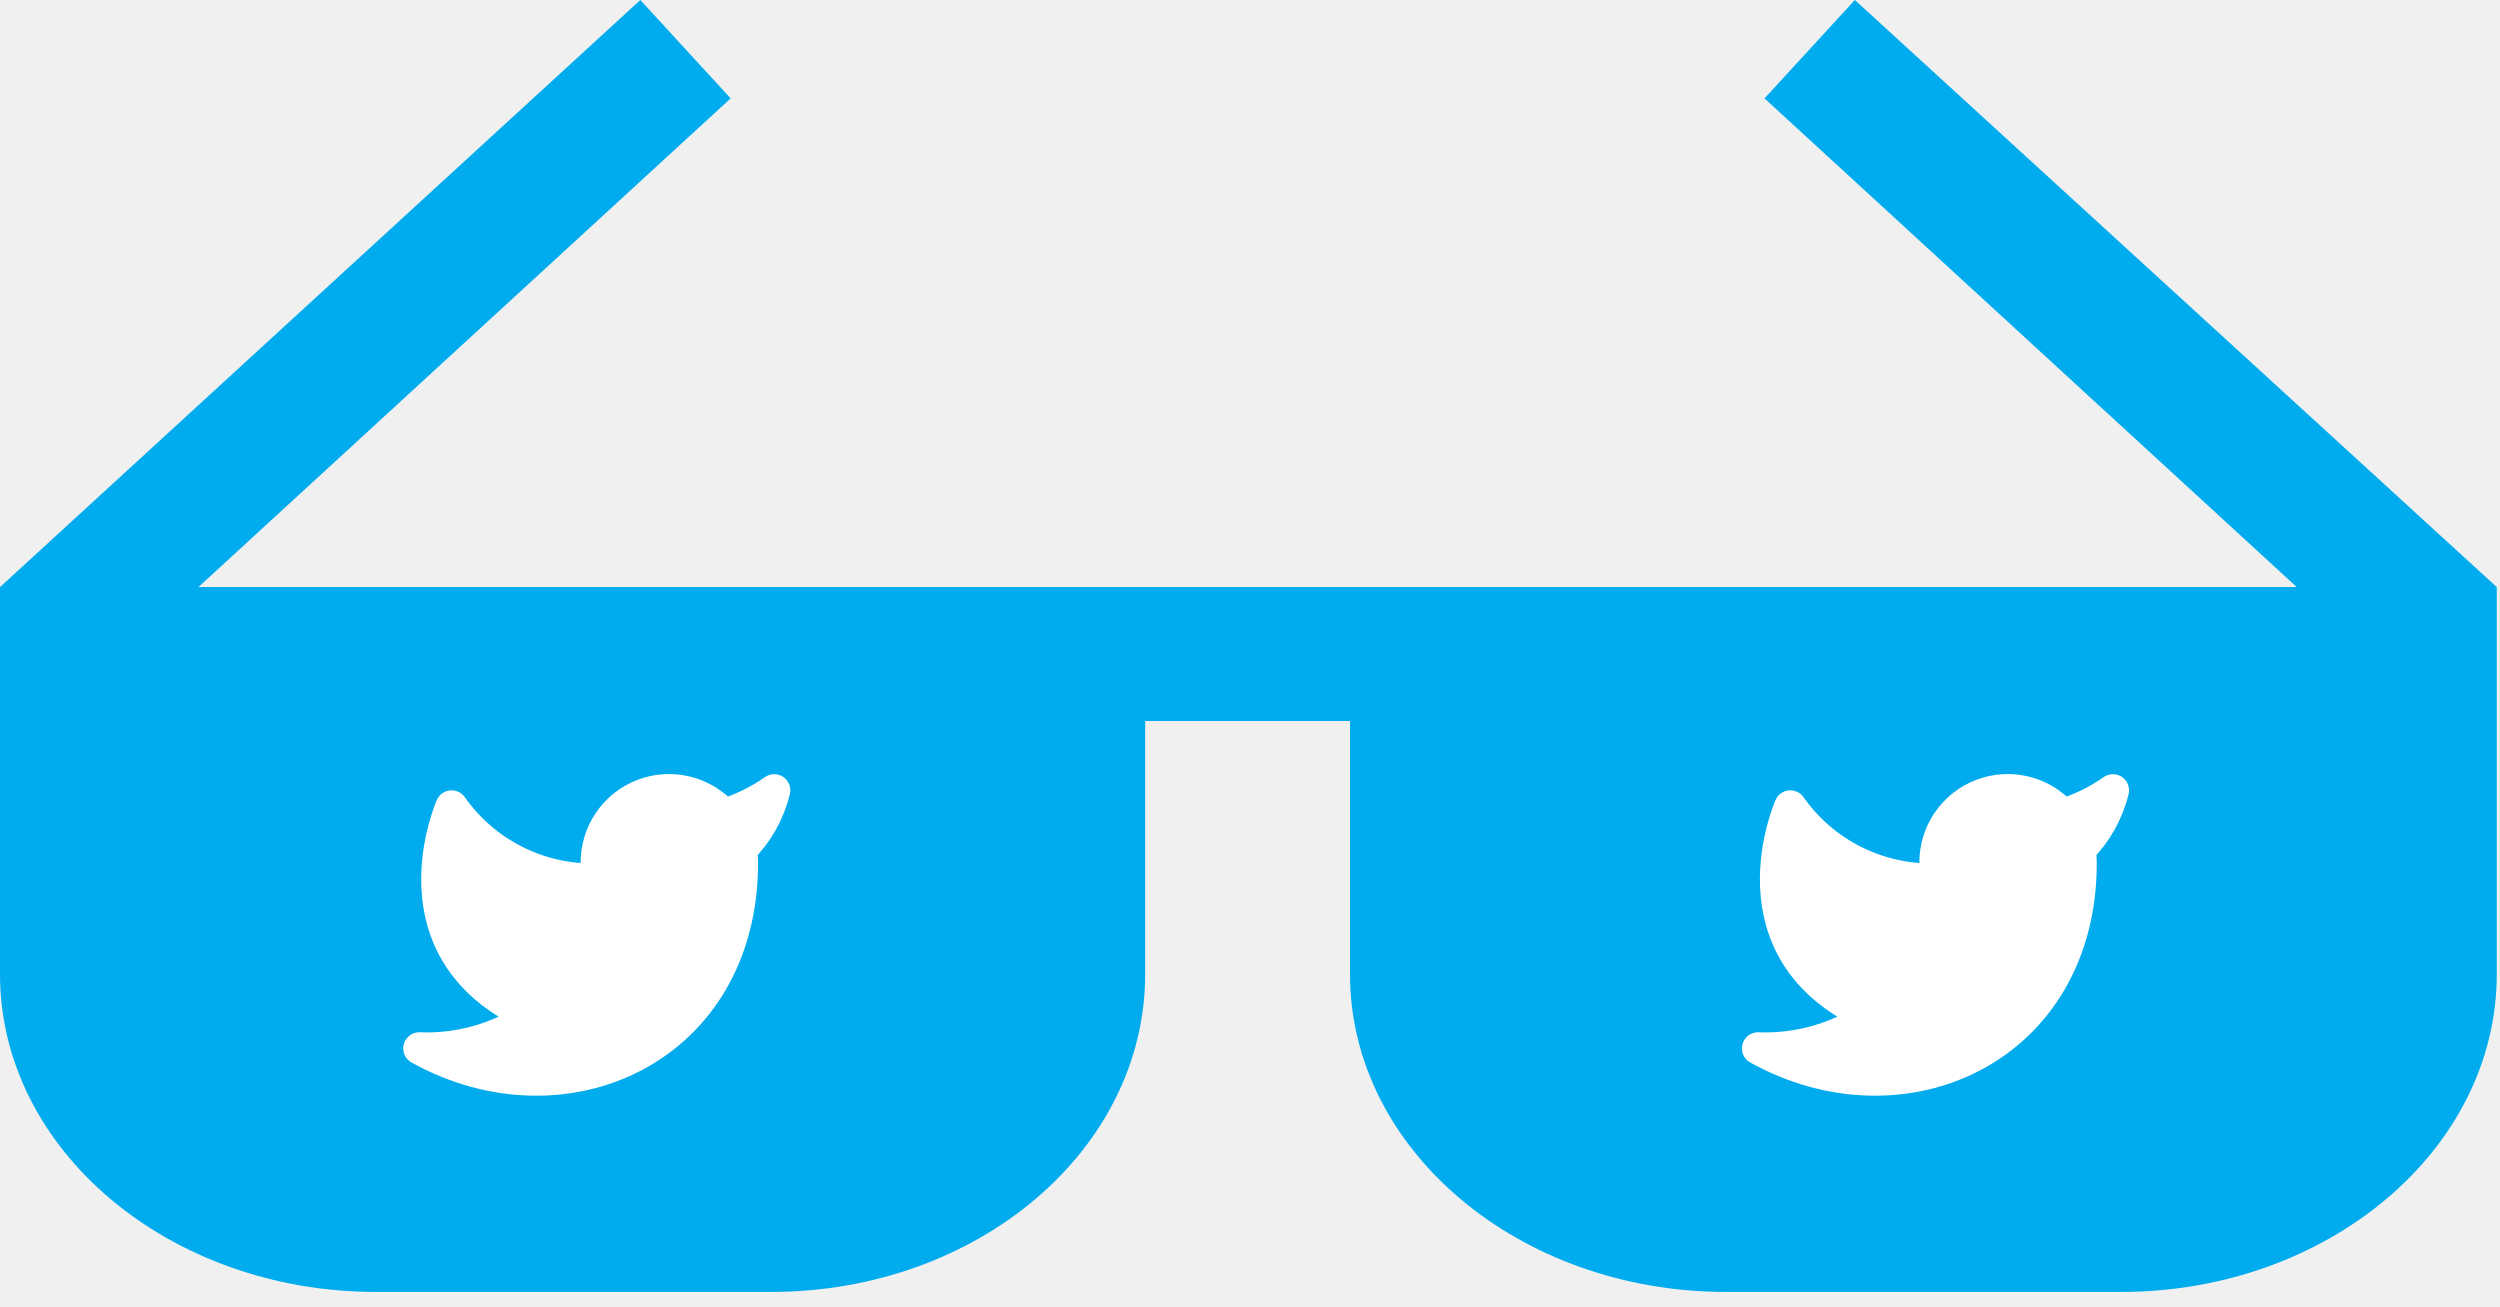
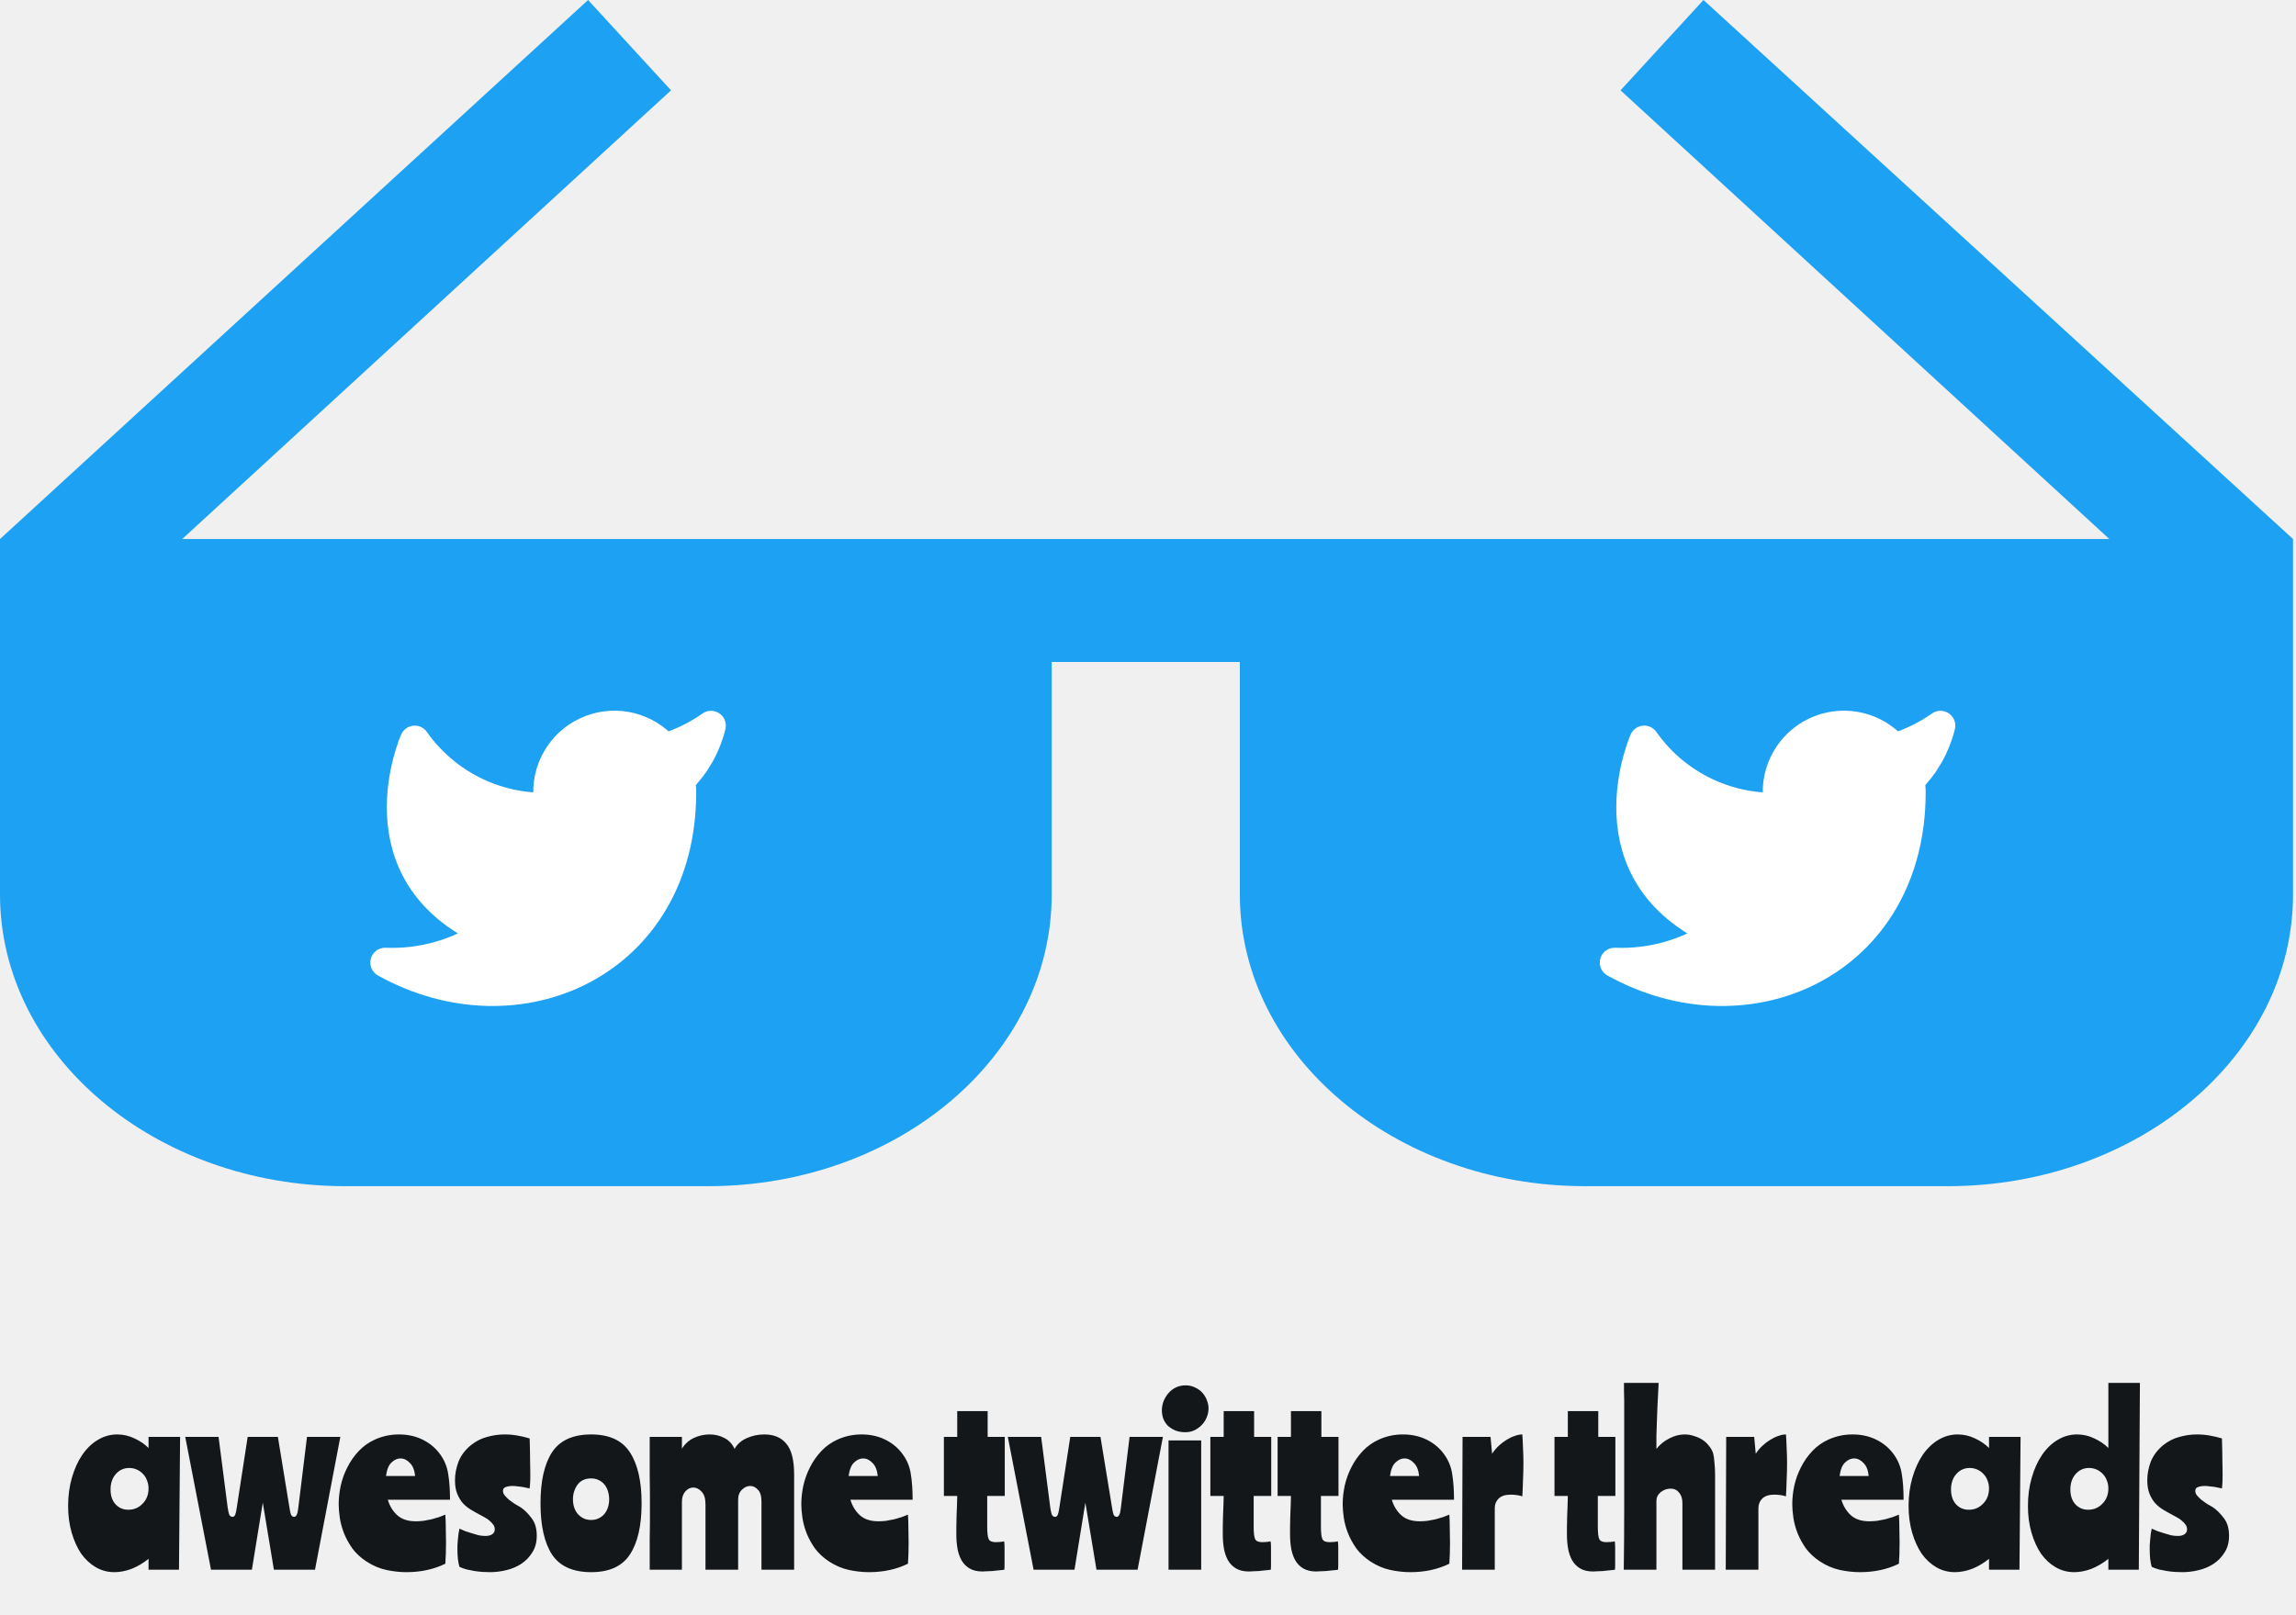
- <svg xmlns="http://www.w3.org/2000/svg" width="155" height="81" viewBox="0 0 155 81" fill="none">
-   <path d="M154.8 36.4L115 0L109.4 6.1L142.4 36.4H12.3L45.3 6.1L39.7 0L0 36.4V60.4C0 71.3 10.5 80.1 23.3 80.1H47.8C60.6 80.1 71 71.3 71 60.4V44.7H83.7V60.4C83.7 71.3 94.2 80.1 107 80.1H131.5C144.3 80.1 154.8 71.3 154.8 60.4V36.4Z" fill="#00ACEE" />
+ <svg xmlns="http://www.w3.org/2000/svg" width="155" height="109" viewBox="0 0 155 109" fill="none">
+   <path d="M12.083 106H10.028V105.265C9.668 105.555 9.288 105.78 8.888 105.94C8.488 106.09 8.098 106.165 7.718 106.165C7.268 106.165 6.853 106.055 6.473 105.835C6.093 105.615 5.763 105.31 5.483 104.92C5.213 104.52 4.998 104.045 4.838 103.495C4.678 102.945 4.598 102.345 4.598 101.695C4.598 101.015 4.683 100.38 4.853 99.79C5.023 99.2 5.253 98.69 5.543 98.26C5.843 97.82 6.193 97.48 6.593 97.24C7.003 96.99 7.443 96.865 7.913 96.865C8.323 96.865 8.713 96.955 9.083 97.135C9.453 97.305 9.768 97.52 10.028 97.78V97.03H12.158L12.083 106ZM7.463 100.585C7.463 100.995 7.573 101.325 7.793 101.575C8.023 101.825 8.313 101.95 8.663 101.95C9.043 101.95 9.363 101.815 9.623 101.545C9.893 101.275 10.028 100.93 10.028 100.51C10.028 100.32 9.993 100.14 9.923 99.97C9.863 99.8 9.773 99.655 9.653 99.535C9.533 99.405 9.393 99.305 9.233 99.235C9.073 99.165 8.903 99.13 8.723 99.13C8.363 99.13 8.063 99.265 7.823 99.535C7.583 99.805 7.463 100.155 7.463 100.585ZM22.975 97.03L21.265 106H18.49L17.74 101.47L17.005 106H14.245L12.505 97.03H14.755L15.37 101.8C15.4 102.01 15.435 102.17 15.475 102.28C15.525 102.38 15.6 102.43 15.7 102.43C15.78 102.43 15.84 102.38 15.88 102.28C15.92 102.18 15.955 102.02 15.985 101.8L16.72 97.03H18.76L19.54 101.8C19.57 102.01 19.605 102.17 19.645 102.28C19.695 102.38 19.765 102.43 19.855 102.43C20.005 102.43 20.1 102.22 20.14 101.8L20.725 97.03H22.975ZM26.18 101.275C26.309 101.705 26.524 102.055 26.825 102.325C27.125 102.595 27.54 102.73 28.07 102.73C28.23 102.73 28.399 102.72 28.579 102.7C28.77 102.67 28.954 102.635 29.134 102.595C29.314 102.545 29.485 102.495 29.645 102.445C29.805 102.385 29.945 102.33 30.064 102.28C30.084 102.57 30.095 102.88 30.095 103.21C30.105 103.53 30.11 103.85 30.11 104.17C30.11 104.7 30.095 105.175 30.064 105.595C29.285 105.975 28.41 106.165 27.439 106.165C26.989 106.165 26.535 106.115 26.075 106.015C25.614 105.915 25.169 105.725 24.739 105.445C24.36 105.195 24.044 104.905 23.794 104.575C23.555 104.235 23.364 103.89 23.224 103.54C23.084 103.18 22.989 102.83 22.939 102.49C22.89 102.15 22.864 101.845 22.864 101.575C22.864 101.175 22.91 100.76 23 100.33C23.099 99.89 23.25 99.475 23.45 99.085C23.649 98.685 23.904 98.32 24.215 97.99C24.524 97.66 24.89 97.4 25.309 97.21C25.82 96.98 26.36 96.865 26.93 96.865C27.529 96.865 28.07 96.985 28.549 97.225C29.029 97.465 29.419 97.795 29.72 98.215C30.009 98.615 30.189 99.06 30.259 99.55C30.34 100.04 30.38 100.615 30.38 101.275H26.18ZM27.035 98.485C26.825 98.485 26.625 98.575 26.434 98.755C26.244 98.925 26.119 99.23 26.059 99.67H28.024C27.985 99.27 27.864 98.975 27.665 98.785C27.474 98.585 27.265 98.485 27.035 98.485ZM31.796 97.585C32.136 97.315 32.501 97.13 32.891 97.03C33.281 96.92 33.676 96.865 34.076 96.865C34.366 96.865 34.651 96.89 34.931 96.94C35.221 96.99 35.496 97.055 35.756 97.135C35.776 97.745 35.786 98.245 35.786 98.635C35.796 99.015 35.801 99.31 35.801 99.52C35.801 99.82 35.796 100.035 35.786 100.165C35.776 100.285 35.766 100.4 35.756 100.51C35.736 100.51 35.686 100.5 35.606 100.48C35.526 100.46 35.431 100.44 35.321 100.42C35.211 100.4 35.091 100.385 34.961 100.375C34.841 100.355 34.721 100.345 34.601 100.345C34.421 100.345 34.266 100.37 34.136 100.42C34.016 100.46 33.956 100.545 33.956 100.675C33.956 100.785 33.996 100.89 34.076 100.99C34.156 101.08 34.251 101.175 34.361 101.275C34.481 101.365 34.606 101.455 34.736 101.545C34.876 101.625 35.006 101.7 35.126 101.77C35.396 101.95 35.646 102.195 35.876 102.505C36.116 102.805 36.236 103.205 36.236 103.705C36.236 104.145 36.136 104.52 35.936 104.83C35.746 105.14 35.501 105.395 35.201 105.595C34.901 105.795 34.561 105.94 34.181 106.03C33.811 106.12 33.446 106.165 33.086 106.165C32.946 106.165 32.786 106.16 32.606 106.15C32.426 106.14 32.241 106.12 32.051 106.09C31.871 106.06 31.691 106.025 31.511 105.985C31.331 105.935 31.166 105.875 31.016 105.805C30.966 105.635 30.931 105.455 30.911 105.265C30.891 105.065 30.881 104.87 30.881 104.68C30.881 104.59 30.881 104.48 30.881 104.35C30.891 104.22 30.901 104.09 30.911 103.96C30.921 103.82 30.936 103.685 30.956 103.555C30.976 103.425 30.996 103.315 31.016 103.225C31.126 103.275 31.251 103.33 31.391 103.39C31.541 103.44 31.696 103.49 31.856 103.54C32.016 103.59 32.171 103.635 32.321 103.675C32.481 103.705 32.631 103.72 32.771 103.72C32.971 103.72 33.126 103.68 33.236 103.6C33.346 103.52 33.401 103.41 33.401 103.27C33.401 103.15 33.366 103.045 33.296 102.955C33.226 102.855 33.141 102.765 33.041 102.685C32.941 102.595 32.831 102.52 32.711 102.46C32.591 102.39 32.481 102.33 32.381 102.28C32.191 102.18 31.996 102.07 31.796 101.95C31.596 101.83 31.416 101.685 31.256 101.515C31.096 101.335 30.966 101.12 30.866 100.87C30.766 100.62 30.716 100.315 30.716 99.955C30.716 99.535 30.796 99.115 30.956 98.695C31.126 98.275 31.406 97.905 31.796 97.585ZM39.909 96.865C41.129 96.865 41.999 97.265 42.519 98.065C43.049 98.865 43.314 100.015 43.314 101.515C43.314 103.025 43.049 104.18 42.519 104.98C41.999 105.77 41.129 106.165 39.909 106.165C38.679 106.165 37.799 105.77 37.269 104.98C36.749 104.18 36.489 103.025 36.489 101.515C36.489 100.015 36.749 98.865 37.269 98.065C37.799 97.265 38.679 96.865 39.909 96.865ZM39.909 102.64C40.109 102.64 40.284 102.6 40.434 102.52C40.594 102.44 40.724 102.335 40.824 102.205C40.924 102.075 40.999 101.93 41.049 101.77C41.099 101.6 41.124 101.425 41.124 101.245C41.124 101.065 41.099 100.89 41.049 100.72C40.999 100.55 40.924 100.4 40.824 100.27C40.724 100.14 40.594 100.035 40.434 99.955C40.284 99.875 40.109 99.835 39.909 99.835C39.499 99.835 39.189 99.98 38.979 100.27C38.779 100.56 38.679 100.885 38.679 101.245C38.679 101.425 38.704 101.6 38.754 101.77C38.804 101.93 38.879 102.075 38.979 102.205C39.089 102.335 39.219 102.44 39.369 102.52C39.519 102.6 39.699 102.64 39.909 102.64ZM46.036 97.03V97.825C46.236 97.505 46.501 97.265 46.831 97.105C47.171 96.945 47.531 96.865 47.911 96.865C48.271 96.865 48.601 96.945 48.901 97.105C49.201 97.255 49.431 97.5 49.591 97.84C49.771 97.52 50.041 97.28 50.401 97.12C50.771 96.95 51.171 96.865 51.601 96.865C52.251 96.865 52.746 97.075 53.086 97.495C53.436 97.905 53.611 98.6 53.611 99.58V106H51.406V101.395C51.406 101.025 51.326 100.76 51.166 100.6C51.016 100.43 50.841 100.345 50.641 100.345C50.441 100.345 50.256 100.43 50.086 100.6C49.916 100.76 49.831 100.985 49.831 101.275V106H47.626V101.575C47.626 101.185 47.536 100.9 47.356 100.72C47.186 100.54 47.001 100.45 46.801 100.45C46.601 100.45 46.421 100.54 46.261 100.72C46.111 100.89 46.036 101.12 46.036 101.41V106H43.861C43.861 105.7 43.861 105.365 43.861 104.995C43.861 104.625 43.861 104.25 43.861 103.87C43.871 103.49 43.876 103.13 43.876 102.79C43.876 102.44 43.876 102.135 43.876 101.875C43.876 101.625 43.876 101.305 43.876 100.915C43.876 100.515 43.871 100.09 43.861 99.64C43.861 99.19 43.861 98.74 43.861 98.29C43.861 97.83 43.861 97.41 43.861 97.03H46.036ZM57.41 101.275C57.54 101.705 57.755 102.055 58.055 102.325C58.355 102.595 58.77 102.73 59.3 102.73C59.46 102.73 59.63 102.72 59.81 102.7C60 102.67 60.185 102.635 60.365 102.595C60.545 102.545 60.715 102.495 60.875 102.445C61.035 102.385 61.175 102.33 61.295 102.28C61.315 102.57 61.325 102.88 61.325 103.21C61.335 103.53 61.34 103.85 61.34 104.17C61.34 104.7 61.325 105.175 61.295 105.595C60.515 105.975 59.64 106.165 58.67 106.165C58.22 106.165 57.765 106.115 57.305 106.015C56.845 105.915 56.4 105.725 55.97 105.445C55.59 105.195 55.275 104.905 55.025 104.575C54.785 104.235 54.595 103.89 54.455 103.54C54.315 103.18 54.22 102.83 54.17 102.49C54.12 102.15 54.095 101.845 54.095 101.575C54.095 101.175 54.14 100.76 54.23 100.33C54.33 99.89 54.48 99.475 54.68 99.085C54.88 98.685 55.135 98.32 55.445 97.99C55.755 97.66 56.12 97.4 56.54 97.21C57.05 96.98 57.59 96.865 58.16 96.865C58.76 96.865 59.3 96.985 59.78 97.225C60.26 97.465 60.65 97.795 60.95 98.215C61.24 98.615 61.42 99.06 61.49 99.55C61.57 100.04 61.61 100.615 61.61 101.275H57.41ZM58.265 98.485C58.055 98.485 57.855 98.575 57.665 98.755C57.475 98.925 57.35 99.23 57.29 99.67H59.255C59.215 99.27 59.095 98.975 58.895 98.785C58.705 98.585 58.495 98.485 58.265 98.485ZM64.621 95.29H66.676V97.03H67.831V101.02H66.646V103.12C66.646 103.53 66.681 103.805 66.751 103.945C66.821 104.075 66.981 104.14 67.231 104.14C67.301 104.14 67.396 104.135 67.516 104.125C67.636 104.115 67.726 104.1 67.786 104.08C67.806 104.15 67.816 104.295 67.816 104.515C67.816 104.725 67.816 104.94 67.816 105.16C67.816 105.35 67.816 105.525 67.816 105.685C67.816 105.835 67.811 105.94 67.801 106C67.681 106.02 67.546 106.035 67.396 106.045C67.256 106.065 67.116 106.08 66.976 106.09C66.846 106.1 66.721 106.105 66.601 106.105C66.491 106.115 66.401 106.12 66.331 106.12C65.971 106.12 65.676 106.05 65.446 105.91C65.216 105.77 65.036 105.585 64.906 105.355C64.776 105.115 64.686 104.85 64.636 104.56C64.586 104.26 64.561 103.955 64.561 103.645C64.561 103.525 64.561 103.35 64.561 103.12C64.571 102.88 64.576 102.63 64.576 102.37C64.586 102.11 64.596 101.86 64.606 101.62C64.616 101.37 64.621 101.17 64.621 101.02H63.721V97.03H64.621V95.29ZM78.507 97.03L76.797 106H74.022L73.272 101.47L72.537 106H69.777L68.037 97.03H70.287L70.902 101.8C70.932 102.01 70.967 102.17 71.007 102.28C71.057 102.38 71.132 102.43 71.232 102.43C71.312 102.43 71.372 102.38 71.412 102.28C71.452 102.18 71.487 102.02 71.517 101.8L72.252 97.03H74.292L75.072 101.8C75.102 102.01 75.137 102.17 75.177 102.28C75.227 102.38 75.297 102.43 75.387 102.43C75.537 102.43 75.632 102.22 75.672 101.8L76.257 97.03H78.507ZM78.886 97.27H81.091V106H78.886V97.27ZM80.041 93.55C80.281 93.55 80.496 93.6 80.686 93.7C80.886 93.79 81.051 93.91 81.181 94.06C81.311 94.21 81.411 94.38 81.481 94.57C81.551 94.75 81.586 94.925 81.586 95.095C81.586 95.325 81.541 95.54 81.451 95.74C81.371 95.93 81.256 96.1 81.106 96.25C80.966 96.39 80.801 96.505 80.611 96.595C80.431 96.675 80.236 96.715 80.026 96.715C79.766 96.715 79.536 96.675 79.336 96.595C79.136 96.505 78.966 96.395 78.826 96.265C78.696 96.125 78.596 95.965 78.526 95.785C78.466 95.605 78.436 95.42 78.436 95.23C78.436 95.04 78.471 94.845 78.541 94.645C78.621 94.445 78.726 94.265 78.856 94.105C78.996 93.935 79.166 93.8 79.366 93.7C79.566 93.6 79.791 93.55 80.041 93.55ZM82.609 95.29H84.664V97.03H85.819V101.02H84.634V103.12C84.634 103.53 84.669 103.805 84.739 103.945C84.809 104.075 84.969 104.14 85.219 104.14C85.289 104.14 85.384 104.135 85.504 104.125C85.624 104.115 85.714 104.1 85.774 104.08C85.794 104.15 85.804 104.295 85.804 104.515C85.804 104.725 85.804 104.94 85.804 105.16C85.804 105.35 85.804 105.525 85.804 105.685C85.804 105.835 85.799 105.94 85.789 106C85.669 106.02 85.534 106.035 85.384 106.045C85.244 106.065 85.104 106.08 84.964 106.09C84.834 106.1 84.709 106.105 84.589 106.105C84.479 106.115 84.389 106.12 84.319 106.12C83.959 106.12 83.664 106.05 83.434 105.91C83.204 105.77 83.024 105.585 82.894 105.355C82.764 105.115 82.674 104.85 82.624 104.56C82.574 104.26 82.549 103.955 82.549 103.645C82.549 103.525 82.549 103.35 82.549 103.12C82.559 102.88 82.564 102.63 82.564 102.37C82.574 102.11 82.584 101.86 82.594 101.62C82.604 101.37 82.609 101.17 82.609 101.02H81.709V97.03H82.609V95.29ZM87.15 95.29H89.205V97.03H90.36V101.02H89.175V103.12C89.175 103.53 89.21 103.805 89.28 103.945C89.35 104.075 89.51 104.14 89.76 104.14C89.83 104.14 89.925 104.135 90.045 104.125C90.165 104.115 90.255 104.1 90.315 104.08C90.335 104.15 90.345 104.295 90.345 104.515C90.345 104.725 90.345 104.94 90.345 105.16C90.345 105.35 90.345 105.525 90.345 105.685C90.345 105.835 90.34 105.94 90.33 106C90.21 106.02 90.075 106.035 89.925 106.045C89.785 106.065 89.645 106.08 89.505 106.09C89.375 106.1 89.25 106.105 89.13 106.105C89.02 106.115 88.93 106.12 88.86 106.12C88.5 106.12 88.205 106.05 87.975 105.91C87.745 105.77 87.565 105.585 87.435 105.355C87.305 105.115 87.215 104.85 87.165 104.56C87.115 104.26 87.09 103.955 87.09 103.645C87.09 103.525 87.09 103.35 87.09 103.12C87.1 102.88 87.105 102.63 87.105 102.37C87.115 102.11 87.125 101.86 87.135 101.62C87.145 101.37 87.15 101.17 87.15 101.02H86.25V97.03H87.15V95.29ZM93.958 101.275C94.088 101.705 94.303 102.055 94.603 102.325C94.903 102.595 95.318 102.73 95.848 102.73C96.008 102.73 96.178 102.72 96.358 102.7C96.548 102.67 96.733 102.635 96.913 102.595C97.093 102.545 97.263 102.495 97.423 102.445C97.583 102.385 97.723 102.33 97.843 102.28C97.863 102.57 97.873 102.88 97.873 103.21C97.883 103.53 97.888 103.85 97.888 104.17C97.888 104.7 97.873 105.175 97.843 105.595C97.063 105.975 96.188 106.165 95.218 106.165C94.768 106.165 94.313 106.115 93.853 106.015C93.393 105.915 92.948 105.725 92.518 105.445C92.138 105.195 91.823 104.905 91.573 104.575C91.333 104.235 91.143 103.89 91.003 103.54C90.863 103.18 90.768 102.83 90.718 102.49C90.668 102.15 90.643 101.845 90.643 101.575C90.643 101.175 90.688 100.76 90.778 100.33C90.878 99.89 91.028 99.475 91.228 99.085C91.428 98.685 91.683 98.32 91.993 97.99C92.303 97.66 92.668 97.4 93.088 97.21C93.598 96.98 94.138 96.865 94.708 96.865C95.308 96.865 95.848 96.985 96.328 97.225C96.808 97.465 97.198 97.795 97.498 98.215C97.788 98.615 97.968 99.06 98.038 99.55C98.118 100.04 98.158 100.615 98.158 101.275H93.958ZM94.813 98.485C94.603 98.485 94.403 98.575 94.213 98.755C94.023 98.925 93.898 99.23 93.838 99.67H95.803C95.763 99.27 95.643 98.975 95.443 98.785C95.253 98.585 95.043 98.485 94.813 98.485ZM100.625 97.03L100.73 98.17C100.85 97.98 100.995 97.805 101.165 97.645C101.335 97.485 101.51 97.35 101.69 97.24C101.88 97.12 102.065 97.03 102.245 96.97C102.435 96.9 102.61 96.865 102.77 96.865C102.79 97.125 102.805 97.425 102.815 97.765C102.835 98.095 102.845 98.435 102.845 98.785C102.845 99.185 102.835 99.58 102.815 99.97C102.805 100.36 102.79 100.72 102.77 101.05C102.68 101.01 102.555 100.98 102.395 100.96C102.235 100.94 102.1 100.93 101.99 100.93C101.62 100.93 101.345 101.02 101.165 101.2C100.995 101.37 100.91 101.585 100.91 101.845V106H98.705C98.715 104.38 98.72 102.845 98.72 101.395C98.73 99.935 98.735 98.48 98.735 97.03H100.625ZM105.842 95.29H107.897V97.03H109.052V101.02H107.867V103.12C107.867 103.53 107.902 103.805 107.972 103.945C108.042 104.075 108.202 104.14 108.452 104.14C108.522 104.14 108.617 104.135 108.737 104.125C108.857 104.115 108.947 104.1 109.007 104.08C109.027 104.15 109.037 104.295 109.037 104.515C109.037 104.725 109.037 104.94 109.037 105.16C109.037 105.35 109.037 105.525 109.037 105.685C109.037 105.835 109.032 105.94 109.022 106C108.902 106.02 108.767 106.035 108.617 106.045C108.477 106.065 108.337 106.08 108.197 106.09C108.067 106.1 107.942 106.105 107.822 106.105C107.712 106.115 107.622 106.12 107.552 106.12C107.192 106.12 106.897 106.05 106.667 105.91C106.437 105.77 106.257 105.585 106.127 105.355C105.997 105.115 105.907 104.85 105.857 104.56C105.807 104.26 105.782 103.955 105.782 103.645C105.782 103.525 105.782 103.35 105.782 103.12C105.792 102.88 105.797 102.63 105.797 102.37C105.807 102.11 105.817 101.86 105.827 101.62C105.837 101.37 105.842 101.17 105.842 101.02H104.942V97.03H105.842V95.29ZM111.973 93.385C111.943 93.945 111.918 94.435 111.898 94.855C111.878 95.265 111.863 95.645 111.853 95.995C111.843 96.335 111.833 96.655 111.823 96.955C111.823 97.245 111.823 97.54 111.823 97.84C112.063 97.54 112.353 97.305 112.693 97.135C113.033 96.955 113.378 96.865 113.728 96.865C113.948 96.865 114.158 96.9 114.358 96.97C114.568 97.03 114.758 97.115 114.928 97.225C115.098 97.335 115.243 97.47 115.363 97.63C115.493 97.78 115.588 97.945 115.648 98.125C115.688 98.265 115.718 98.47 115.738 98.74C115.768 99 115.783 99.285 115.783 99.595V106H113.578V101.5C113.578 101.2 113.503 100.965 113.353 100.795C113.213 100.615 113.023 100.525 112.783 100.525C112.533 100.525 112.308 100.605 112.108 100.765C111.918 100.925 111.823 101.12 111.823 101.35V106H109.618C109.638 104.67 109.648 103.25 109.648 101.74C109.648 100.22 109.648 98.59 109.648 96.85C109.648 96.31 109.648 95.86 109.648 95.5C109.648 95.13 109.648 94.82 109.648 94.57C109.648 94.32 109.643 94.105 109.633 93.925C109.633 93.745 109.633 93.565 109.633 93.385H111.973ZM118.423 97.03L118.528 98.17C118.648 97.98 118.793 97.805 118.963 97.645C119.133 97.485 119.308 97.35 119.488 97.24C119.678 97.12 119.863 97.03 120.043 96.97C120.233 96.9 120.408 96.865 120.568 96.865C120.588 97.125 120.603 97.425 120.613 97.765C120.633 98.095 120.643 98.435 120.643 98.785C120.643 99.185 120.633 99.58 120.613 99.97C120.603 100.36 120.588 100.72 120.568 101.05C120.478 101.01 120.353 100.98 120.193 100.96C120.033 100.94 119.898 100.93 119.788 100.93C119.418 100.93 119.143 101.02 118.963 101.2C118.793 101.37 118.708 101.585 118.708 101.845V106H116.503C116.513 104.38 116.518 102.845 116.518 101.395C116.528 99.935 116.533 98.48 116.533 97.03H118.423ZM124.309 101.275C124.439 101.705 124.654 102.055 124.954 102.325C125.254 102.595 125.669 102.73 126.199 102.73C126.359 102.73 126.529 102.72 126.709 102.7C126.899 102.67 127.084 102.635 127.264 102.595C127.444 102.545 127.614 102.495 127.774 102.445C127.934 102.385 128.074 102.33 128.194 102.28C128.214 102.57 128.224 102.88 128.224 103.21C128.234 103.53 128.239 103.85 128.239 104.17C128.239 104.7 128.224 105.175 128.194 105.595C127.414 105.975 126.539 106.165 125.569 106.165C125.119 106.165 124.664 106.115 124.204 106.015C123.744 105.915 123.299 105.725 122.869 105.445C122.489 105.195 122.174 104.905 121.924 104.575C121.684 104.235 121.494 103.89 121.354 103.54C121.214 103.18 121.119 102.83 121.069 102.49C121.019 102.15 120.994 101.845 120.994 101.575C120.994 101.175 121.039 100.76 121.129 100.33C121.229 99.89 121.379 99.475 121.579 99.085C121.779 98.685 122.034 98.32 122.344 97.99C122.654 97.66 123.019 97.4 123.439 97.21C123.949 96.98 124.489 96.865 125.059 96.865C125.659 96.865 126.199 96.985 126.679 97.225C127.159 97.465 127.549 97.795 127.849 98.215C128.139 98.615 128.319 99.06 128.389 99.55C128.469 100.04 128.509 100.615 128.509 101.275H124.309ZM125.164 98.485C124.954 98.485 124.754 98.575 124.564 98.755C124.374 98.925 124.249 99.23 124.189 99.67H126.154C126.114 99.27 125.994 98.975 125.794 98.785C125.604 98.585 125.394 98.485 125.164 98.485ZM136.331 106H134.276V105.265C133.916 105.555 133.536 105.78 133.136 105.94C132.736 106.09 132.346 106.165 131.966 106.165C131.516 106.165 131.101 106.055 130.721 105.835C130.341 105.615 130.011 105.31 129.731 104.92C129.461 104.52 129.246 104.045 129.086 103.495C128.926 102.945 128.846 102.345 128.846 101.695C128.846 101.015 128.931 100.38 129.101 99.79C129.271 99.2 129.501 98.69 129.791 98.26C130.091 97.82 130.441 97.48 130.841 97.24C131.251 96.99 131.691 96.865 132.161 96.865C132.571 96.865 132.961 96.955 133.331 97.135C133.701 97.305 134.016 97.52 134.276 97.78V97.03H136.406L136.331 106ZM131.711 100.585C131.711 100.995 131.821 101.325 132.041 101.575C132.271 101.825 132.561 101.95 132.911 101.95C133.291 101.95 133.611 101.815 133.871 101.545C134.141 101.275 134.276 100.93 134.276 100.51C134.276 100.32 134.241 100.14 134.171 99.97C134.111 99.8 134.021 99.655 133.901 99.535C133.781 99.405 133.641 99.305 133.481 99.235C133.321 99.165 133.151 99.13 132.971 99.13C132.611 99.13 132.311 99.265 132.071 99.535C131.831 99.805 131.711 100.155 131.711 100.585ZM144.388 106H142.333V105.265C141.973 105.555 141.593 105.78 141.193 105.94C140.793 106.09 140.403 106.165 140.023 106.165C139.573 106.165 139.158 106.055 138.778 105.835C138.398 105.615 138.068 105.31 137.788 104.92C137.518 104.52 137.303 104.045 137.143 103.495C136.983 102.945 136.903 102.345 136.903 101.695C136.903 101.015 136.988 100.38 137.158 99.79C137.328 99.2 137.558 98.69 137.848 98.26C138.148 97.82 138.498 97.48 138.898 97.24C139.308 96.99 139.748 96.865 140.218 96.865C140.628 96.865 141.018 96.955 141.388 97.135C141.758 97.305 142.073 97.52 142.333 97.78V93.385H144.463L144.388 106ZM139.768 100.585C139.768 100.995 139.878 101.325 140.098 101.575C140.328 101.825 140.618 101.95 140.968 101.95C141.348 101.95 141.668 101.815 141.928 101.545C142.198 101.275 142.333 100.93 142.333 100.51C142.333 100.32 142.298 100.14 142.228 99.97C142.168 99.8 142.078 99.655 141.958 99.535C141.838 99.405 141.698 99.305 141.538 99.235C141.378 99.165 141.208 99.13 141.028 99.13C140.668 99.13 140.368 99.265 140.128 99.535C139.888 99.805 139.768 100.155 139.768 100.585ZM146.04 97.585C146.38 97.315 146.745 97.13 147.135 97.03C147.525 96.92 147.92 96.865 148.32 96.865C148.61 96.865 148.895 96.89 149.175 96.94C149.465 96.99 149.74 97.055 150 97.135C150.02 97.745 150.03 98.245 150.03 98.635C150.04 99.015 150.045 99.31 150.045 99.52C150.045 99.82 150.04 100.035 150.03 100.165C150.02 100.285 150.01 100.4 150 100.51C149.98 100.51 149.93 100.5 149.85 100.48C149.77 100.46 149.675 100.44 149.565 100.42C149.455 100.4 149.335 100.385 149.205 100.375C149.085 100.355 148.965 100.345 148.845 100.345C148.665 100.345 148.51 100.37 148.38 100.42C148.26 100.46 148.2 100.545 148.2 100.675C148.2 100.785 148.24 100.89 148.32 100.99C148.4 101.08 148.495 101.175 148.605 101.275C148.725 101.365 148.85 101.455 148.98 101.545C149.12 101.625 149.25 101.7 149.37 101.77C149.64 101.95 149.89 102.195 150.12 102.505C150.36 102.805 150.48 103.205 150.48 103.705C150.48 104.145 150.38 104.52 150.18 104.83C149.99 105.14 149.745 105.395 149.445 105.595C149.145 105.795 148.805 105.94 148.425 106.03C148.055 106.12 147.69 106.165 147.33 106.165C147.19 106.165 147.03 106.16 146.85 106.15C146.67 106.14 146.485 106.12 146.295 106.09C146.115 106.06 145.935 106.025 145.755 105.985C145.575 105.935 145.41 105.875 145.26 105.805C145.21 105.635 145.175 105.455 145.155 105.265C145.135 105.065 145.125 104.87 145.125 104.68C145.125 104.59 145.125 104.48 145.125 104.35C145.135 104.22 145.145 104.09 145.155 103.96C145.165 103.82 145.18 103.685 145.2 103.555C145.22 103.425 145.24 103.315 145.26 103.225C145.37 103.275 145.495 103.33 145.635 103.39C145.785 103.44 145.94 103.49 146.1 103.54C146.26 103.59 146.415 103.635 146.565 103.675C146.725 103.705 146.875 103.72 147.015 103.72C147.215 103.72 147.37 103.68 147.48 103.6C147.59 103.52 147.645 103.41 147.645 103.27C147.645 103.15 147.61 103.045 147.54 102.955C147.47 102.855 147.385 102.765 147.285 102.685C147.185 102.595 147.075 102.52 146.955 102.46C146.835 102.39 146.725 102.33 146.625 102.28C146.435 102.18 146.24 102.07 146.04 101.95C145.84 101.83 145.66 101.685 145.5 101.515C145.34 101.335 145.21 101.12 145.11 100.87C145.01 100.62 144.96 100.315 144.96 99.955C144.96 99.535 145.04 99.115 145.2 98.695C145.37 98.275 145.65 97.905 146.04 97.585Z" fill="#14171A" />
+   <path d="M154.8 36.4L115 0L109.4 6.1L142.4 36.4H12.3L45.3 6.1L39.7 0L0 36.4V60.4C0 71.3 10.5 80.1 23.3 80.1H47.8C60.6 80.1 71 71.3 71 60.4V44.7H83.7V60.4C83.7 71.3 94.2 80.1 107 80.1H131.5C144.3 80.1 154.8 71.3 154.8 60.4V36.4Z" fill="#1DA1F2" />
  <path d="M48 49C47.042 49.675 45.982 50.192 44.86 50.53C44.258 49.837 43.457 49.347 42.567 49.124C41.677 48.901 40.739 48.957 39.882 49.285C39.025 49.612 38.288 50.194 37.773 50.954C37.258 51.713 36.988 52.612 37 53.53V54.53C35.243 54.576 33.501 54.186 31.931 53.395C30.361 52.605 29.01 51.439 28 50C28 50 24 59 33 63C30.941 64.398 28.487 65.099 26 65C35 70 46 65 46 53.5C45.999 53.221 45.972 52.944 45.92 52.67C46.941 51.663 47.661 50.393 48 49V49Z" fill="white" stroke="white" stroke-width="2" stroke-linecap="round" stroke-linejoin="round" />
  <path d="M131 49C130.042 49.675 128.982 50.192 127.86 50.53C127.258 49.837 126.457 49.347 125.567 49.124C124.677 48.901 123.739 48.957 122.882 49.285C122.025 49.612 121.288 50.194 120.773 50.954C120.258 51.713 119.988 52.612 120 53.53V54.53C118.243 54.576 116.501 54.186 114.931 53.395C113.361 52.605 112.01 51.439 111 50C111 50 107 59 116 63C113.941 64.398 111.487 65.099 109 65C118 70 129 65 129 53.5C128.999 53.221 128.972 52.944 128.92 52.67C129.941 51.663 130.661 50.393 131 49V49Z" fill="white" stroke="white" stroke-width="2" stroke-linecap="round" stroke-linejoin="round" />
</svg>
